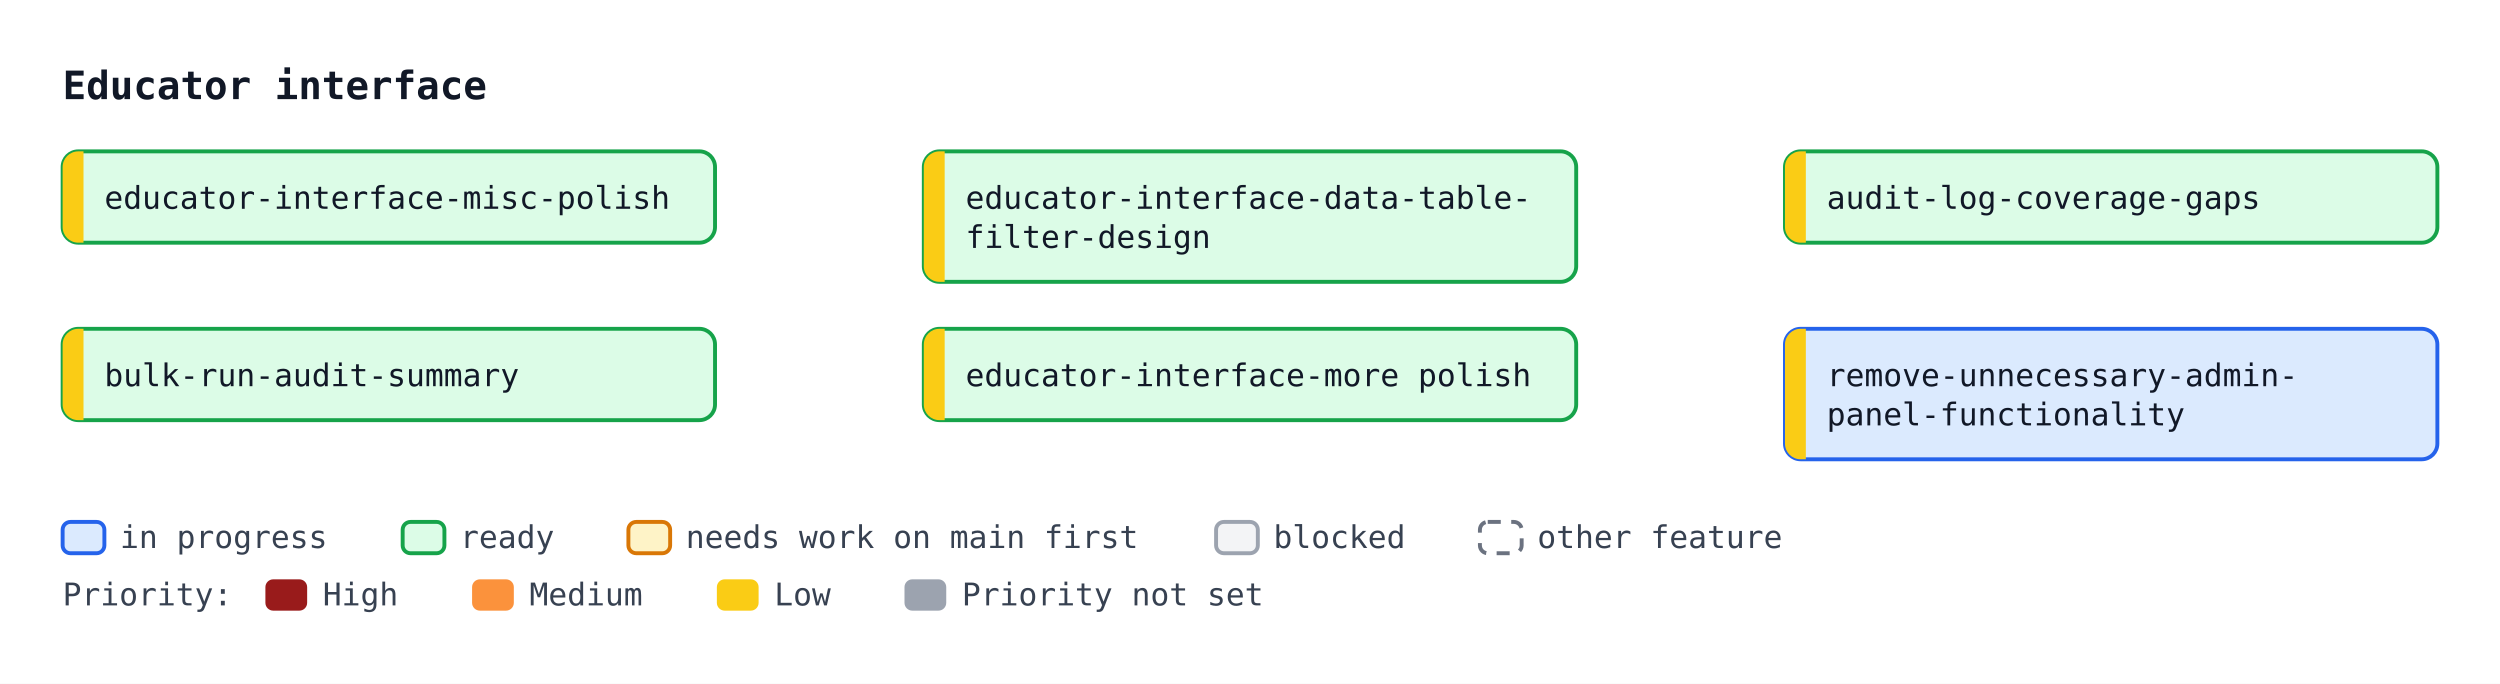
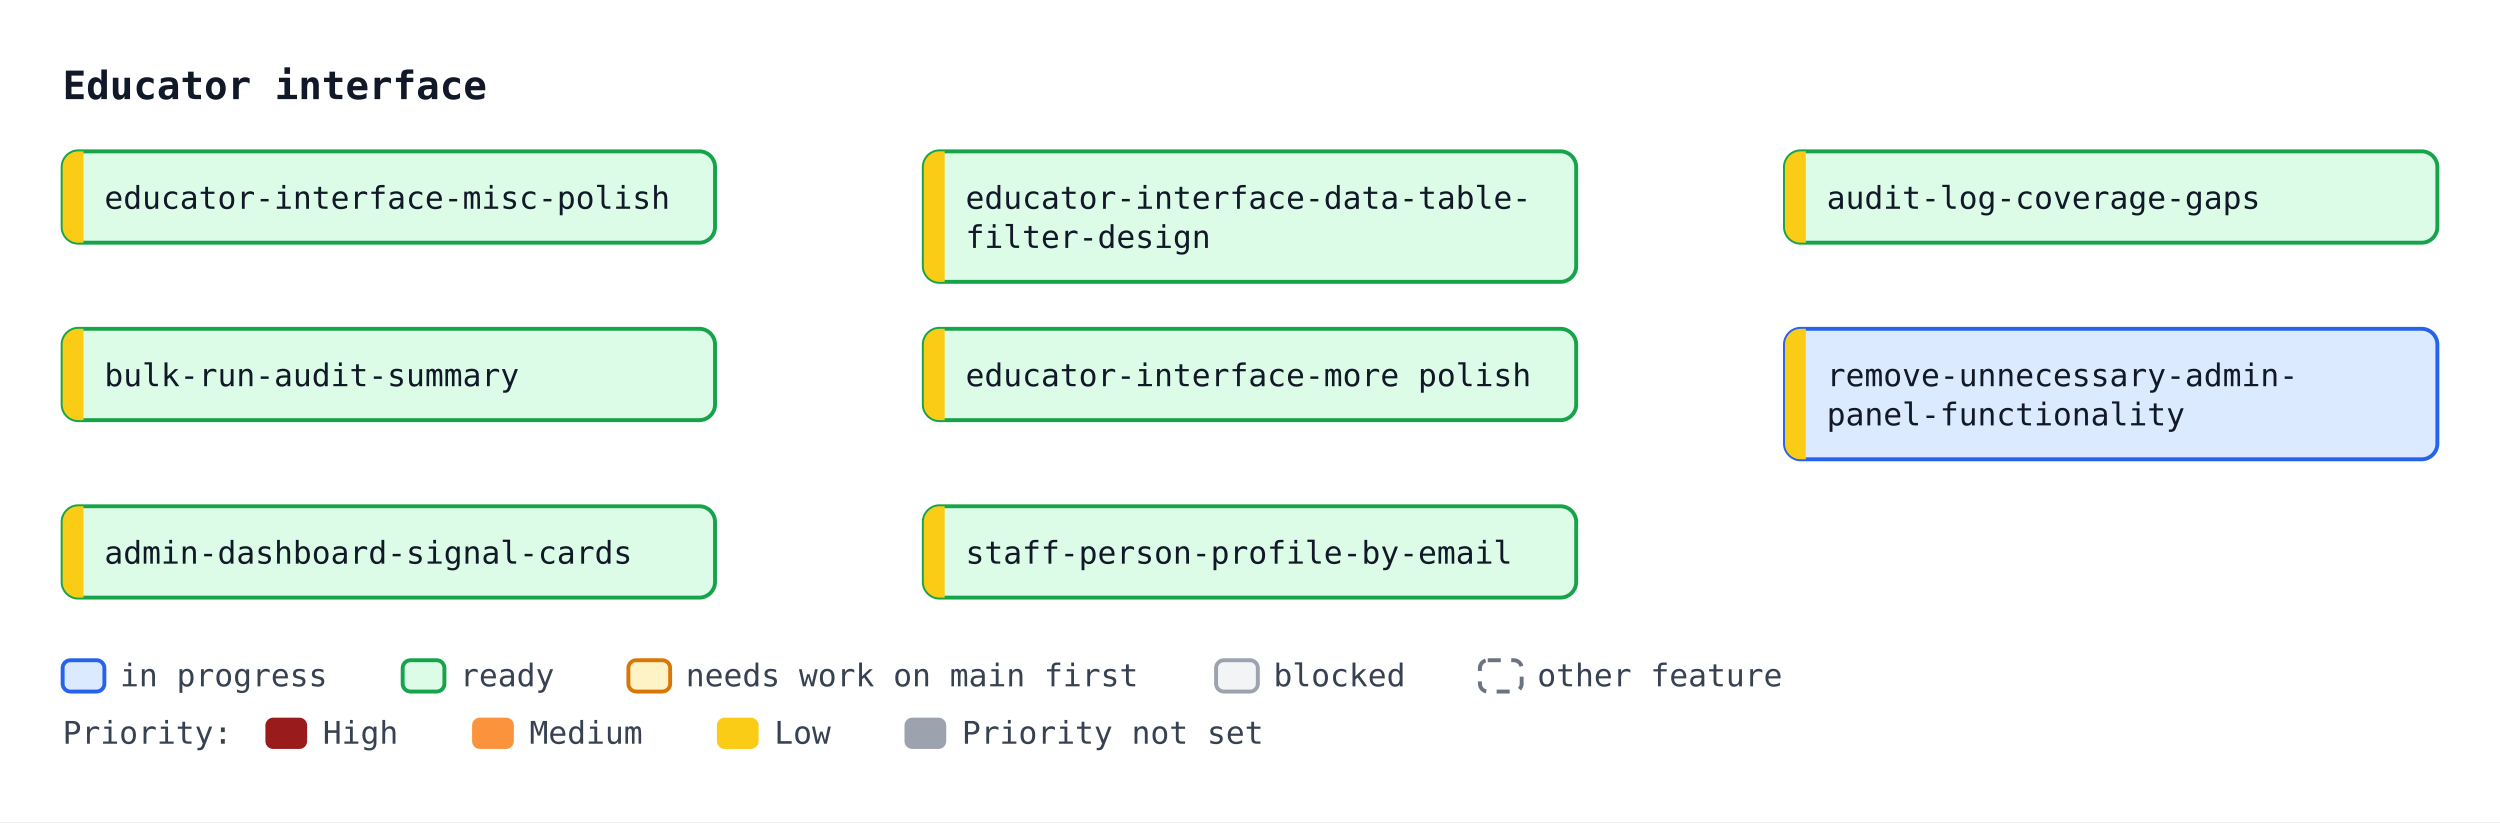
- <svg xmlns="http://www.w3.org/2000/svg" width="958" height="262" viewBox="0 0 958 262" font-family="ui-monospace, SFMono-Regular, Menlo, Consolas, monospace" font-size="12">
+ <svg xmlns="http://www.w3.org/2000/svg" width="958" height="315" viewBox="0 0 958 315" font-family="ui-monospace, SFMono-Regular, Menlo, Consolas, monospace" font-size="12">
  <defs>
    <marker id="arrow" viewBox="0 0 10 10" refX="10" refY="5" markerWidth="7" markerHeight="7" orient="auto-start-reverse">
      <path d="M0,0 L10,5 L0,10 z" fill="#4b5563" />
    </marker>
  </defs>
-   <rect width="958" height="262" fill="#ffffff" />
+   <rect width="958" height="315" fill="#ffffff" />
  <text x="24" y="38" font-size="15" font-weight="bold" fill="#111827">Educator interface</text>
  <rect x="24.0" y="58.0" width="250" height="35" rx="6" fill="#dcfce7" stroke="#16a34a" stroke-width="1.5" />
  <path d="M32.0,58.0 H30.0 A6,6 0 0 0 24.0,64.0 V87.0 A6,6 0 0 0 30.0,93.0 H32.0 Z" fill="#facc15" />
  <text x="40.0" y="80.0" fill="#111827">educator-interface-misc-polish</text>
  <rect x="354.0" y="58.0" width="250" height="50" rx="6" fill="#dcfce7" stroke="#16a34a" stroke-width="1.5" />
  <path d="M362.0,58.0 H360.0 A6,6 0 0 0 354.0,64.0 V102.0 A6,6 0 0 0 360.0,108.0 H362.0 Z" fill="#facc15" />
  <text x="370.0" y="80.0" fill="#111827">educator-interface-data-table-</text>
  <text x="370.0" y="95.0" fill="#111827">filter-design</text>
  <rect x="684.0" y="58.0" width="250" height="35" rx="6" fill="#dcfce7" stroke="#16a34a" stroke-width="1.5" />
  <path d="M692.0,58.0 H690.0 A6,6 0 0 0 684.0,64.0 V87.0 A6,6 0 0 0 690.0,93.0 H692.0 Z" fill="#facc15" />
  <text x="700.0" y="80.0" fill="#111827">audit-log-coverage-gaps</text>
  <rect x="24.0" y="126.0" width="250" height="35" rx="6" fill="#dcfce7" stroke="#16a34a" stroke-width="1.5" />
  <path d="M32.0,126.0 H30.0 A6,6 0 0 0 24.0,132.0 V155.0 A6,6 0 0 0 30.0,161.0 H32.0 Z" fill="#facc15" />
  <text x="40.0" y="148.0" fill="#111827">bulk-run-audit-summary</text>
  <rect x="354.0" y="126.0" width="250" height="35" rx="6" fill="#dcfce7" stroke="#16a34a" stroke-width="1.5" />
  <path d="M362.0,126.0 H360.0 A6,6 0 0 0 354.0,132.0 V155.0 A6,6 0 0 0 360.0,161.0 H362.0 Z" fill="#facc15" />
  <text x="370.0" y="148.0" fill="#111827">educator-interface-more polish</text>
  <rect x="684.0" y="126.0" width="250" height="50" rx="6" fill="#dbeafe" stroke="#2563eb" stroke-width="1.5" />
  <path d="M692.0,126.0 H690.0 A6,6 0 0 0 684.0,132.0 V170.0 A6,6 0 0 0 690.0,176.0 H692.0 Z" fill="#facc15" />
  <text x="700.0" y="148.0" fill="#111827">remove-unnecessary-admin-</text>
  <text x="700.0" y="163.0" fill="#111827">panel-functionality</text>
-   <rect x="24.0" y="200" width="16" height="12" rx="3" fill="#dbeafe" stroke="#2563eb" stroke-width="1.5" />
-   <text x="46.0" y="210" fill="#374151">in progress</text>
-   <rect x="154.3" y="200" width="16" height="12" rx="3" fill="#dcfce7" stroke="#16a34a" stroke-width="1.5" />
-   <text x="176.3" y="210" fill="#374151">ready</text>
-   <rect x="240.8" y="200" width="16" height="12" rx="3" fill="#fef3c7" stroke="#d97706" stroke-width="1.5" />
-   <text x="262.8" y="210" fill="#374151">needs work on main first</text>
-   <rect x="466.0" y="200" width="16" height="12" rx="3" fill="#f3f4f6" stroke="#9ca3af" stroke-width="1.5" />
-   <text x="488.0" y="210" fill="#374151">blocked</text>
-   <rect x="567.1" y="200" width="16" height="12" rx="3" fill="#ffffff" stroke="#6b7280" stroke-width="1.5" stroke-dasharray="5 4" />
-   <text x="589.1" y="210" fill="#374151">other feature</text>
-   <text x="24" y="232" fill="#374151">Priority:</text>
-   <rect x="101.7" y="222" width="16" height="12" rx="3" fill="#991b1b" />
-   <text x="123.7" y="232" fill="#374151">High</text>
-   <rect x="180.9" y="222" width="16" height="12" rx="3" fill="#fb923c" />
-   <text x="202.9" y="232" fill="#374151">Medium</text>
-   <rect x="274.7" y="222" width="16" height="12" rx="3" fill="#facc15" />
-   <text x="296.7" y="232" fill="#374151">Low</text>
-   <rect x="346.6" y="222" width="16" height="12" rx="3" fill="#9ca3af" />
-   <text x="368.6" y="232" fill="#374151">Priority not set</text>
+   <rect x="24.0" y="194.0" width="250" height="35" rx="6" fill="#dcfce7" stroke="#16a34a" stroke-width="1.5" />
+   <path d="M32.0,194.0 H30.0 A6,6 0 0 0 24.0,200.0 V223.0 A6,6 0 0 0 30.0,229.0 H32.0 Z" fill="#facc15" />
+   <text x="40.0" y="216.0" fill="#111827">admin-dashboard-signal-cards</text>
+   <rect x="354.0" y="194.0" width="250" height="35" rx="6" fill="#dcfce7" stroke="#16a34a" stroke-width="1.5" />
+   <path d="M362.0,194.0 H360.0 A6,6 0 0 0 354.0,200.0 V223.0 A6,6 0 0 0 360.0,229.0 H362.0 Z" fill="#facc15" />
+   <text x="370.0" y="216.0" fill="#111827">staff-person-profile-by-email</text>
+   <rect x="24.0" y="253" width="16" height="12" rx="3" fill="#dbeafe" stroke="#2563eb" stroke-width="1.5" />
+   <text x="46.0" y="263" fill="#374151">in progress</text>
+   <rect x="154.3" y="253" width="16" height="12" rx="3" fill="#dcfce7" stroke="#16a34a" stroke-width="1.5" />
+   <text x="176.3" y="263" fill="#374151">ready</text>
+   <rect x="240.8" y="253" width="16" height="12" rx="3" fill="#fef3c7" stroke="#d97706" stroke-width="1.5" />
+   <text x="262.8" y="263" fill="#374151">needs work on main first</text>
+   <rect x="466.0" y="253" width="16" height="12" rx="3" fill="#f3f4f6" stroke="#9ca3af" stroke-width="1.5" />
+   <text x="488.0" y="263" fill="#374151">blocked</text>
+   <rect x="567.1" y="253" width="16" height="12" rx="3" fill="#ffffff" stroke="#6b7280" stroke-width="1.5" stroke-dasharray="5 4" />
+   <text x="589.1" y="263" fill="#374151">other feature</text>
+   <text x="24" y="285" fill="#374151">Priority:</text>
+   <rect x="101.7" y="275" width="16" height="12" rx="3" fill="#991b1b" />
+   <text x="123.7" y="285" fill="#374151">High</text>
+   <rect x="180.9" y="275" width="16" height="12" rx="3" fill="#fb923c" />
+   <text x="202.9" y="285" fill="#374151">Medium</text>
+   <rect x="274.7" y="275" width="16" height="12" rx="3" fill="#facc15" />
+   <text x="296.7" y="285" fill="#374151">Low</text>
+   <rect x="346.6" y="275" width="16" height="12" rx="3" fill="#9ca3af" />
+   <text x="368.6" y="285" fill="#374151">Priority not set</text>
</svg>
